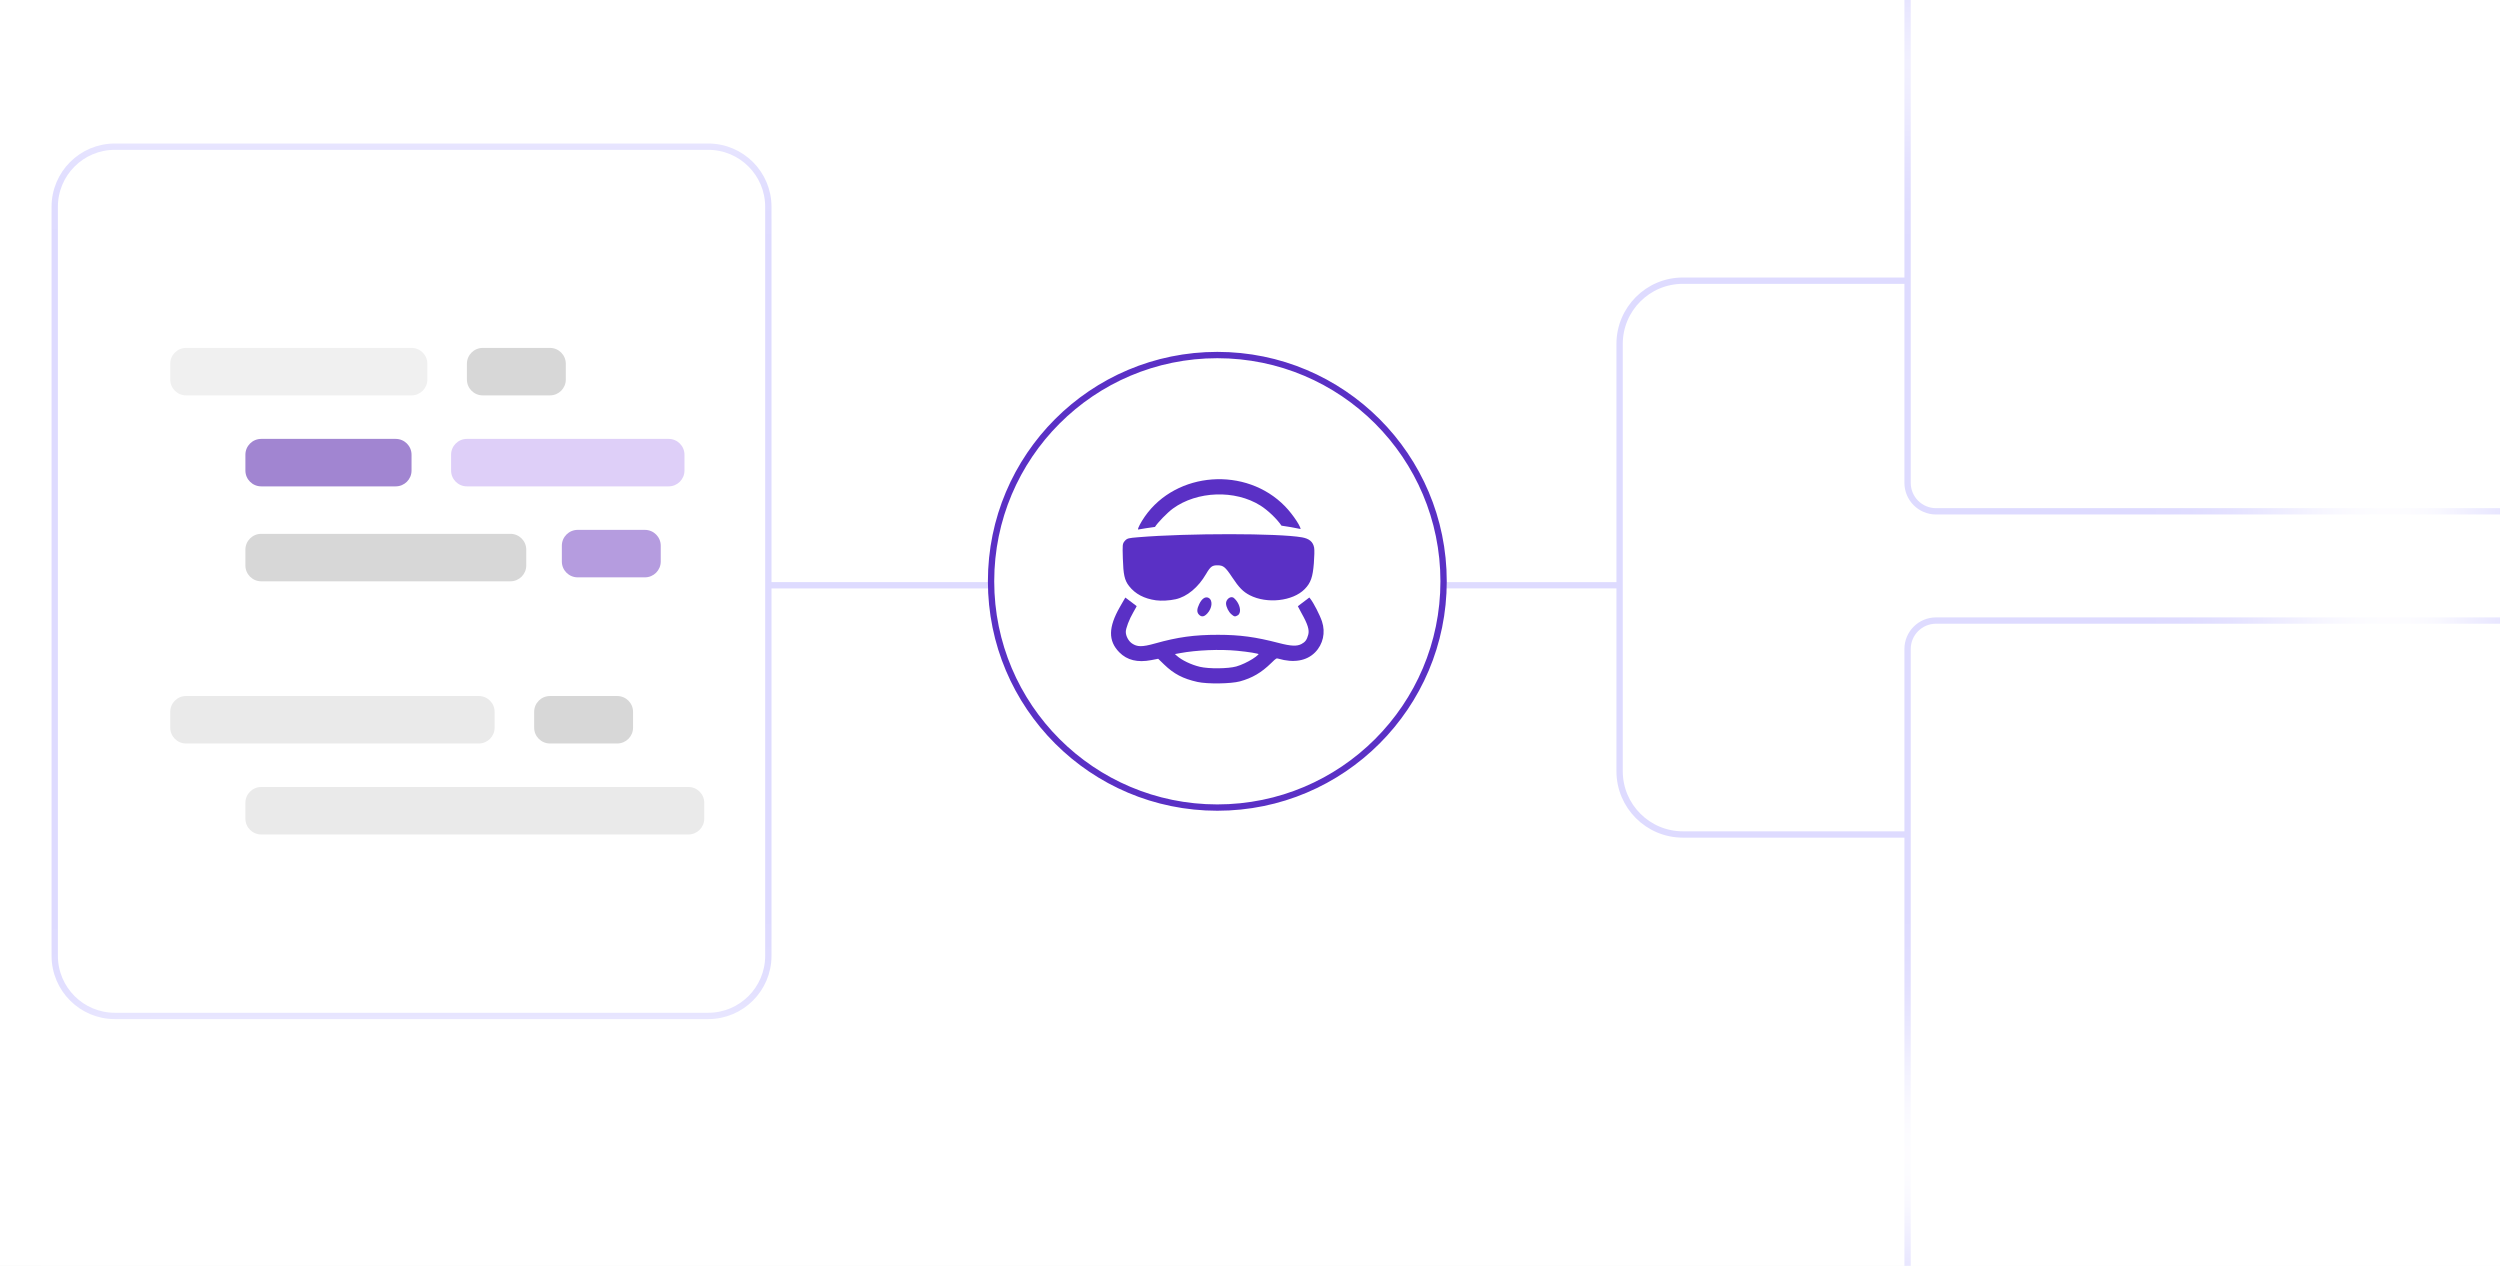
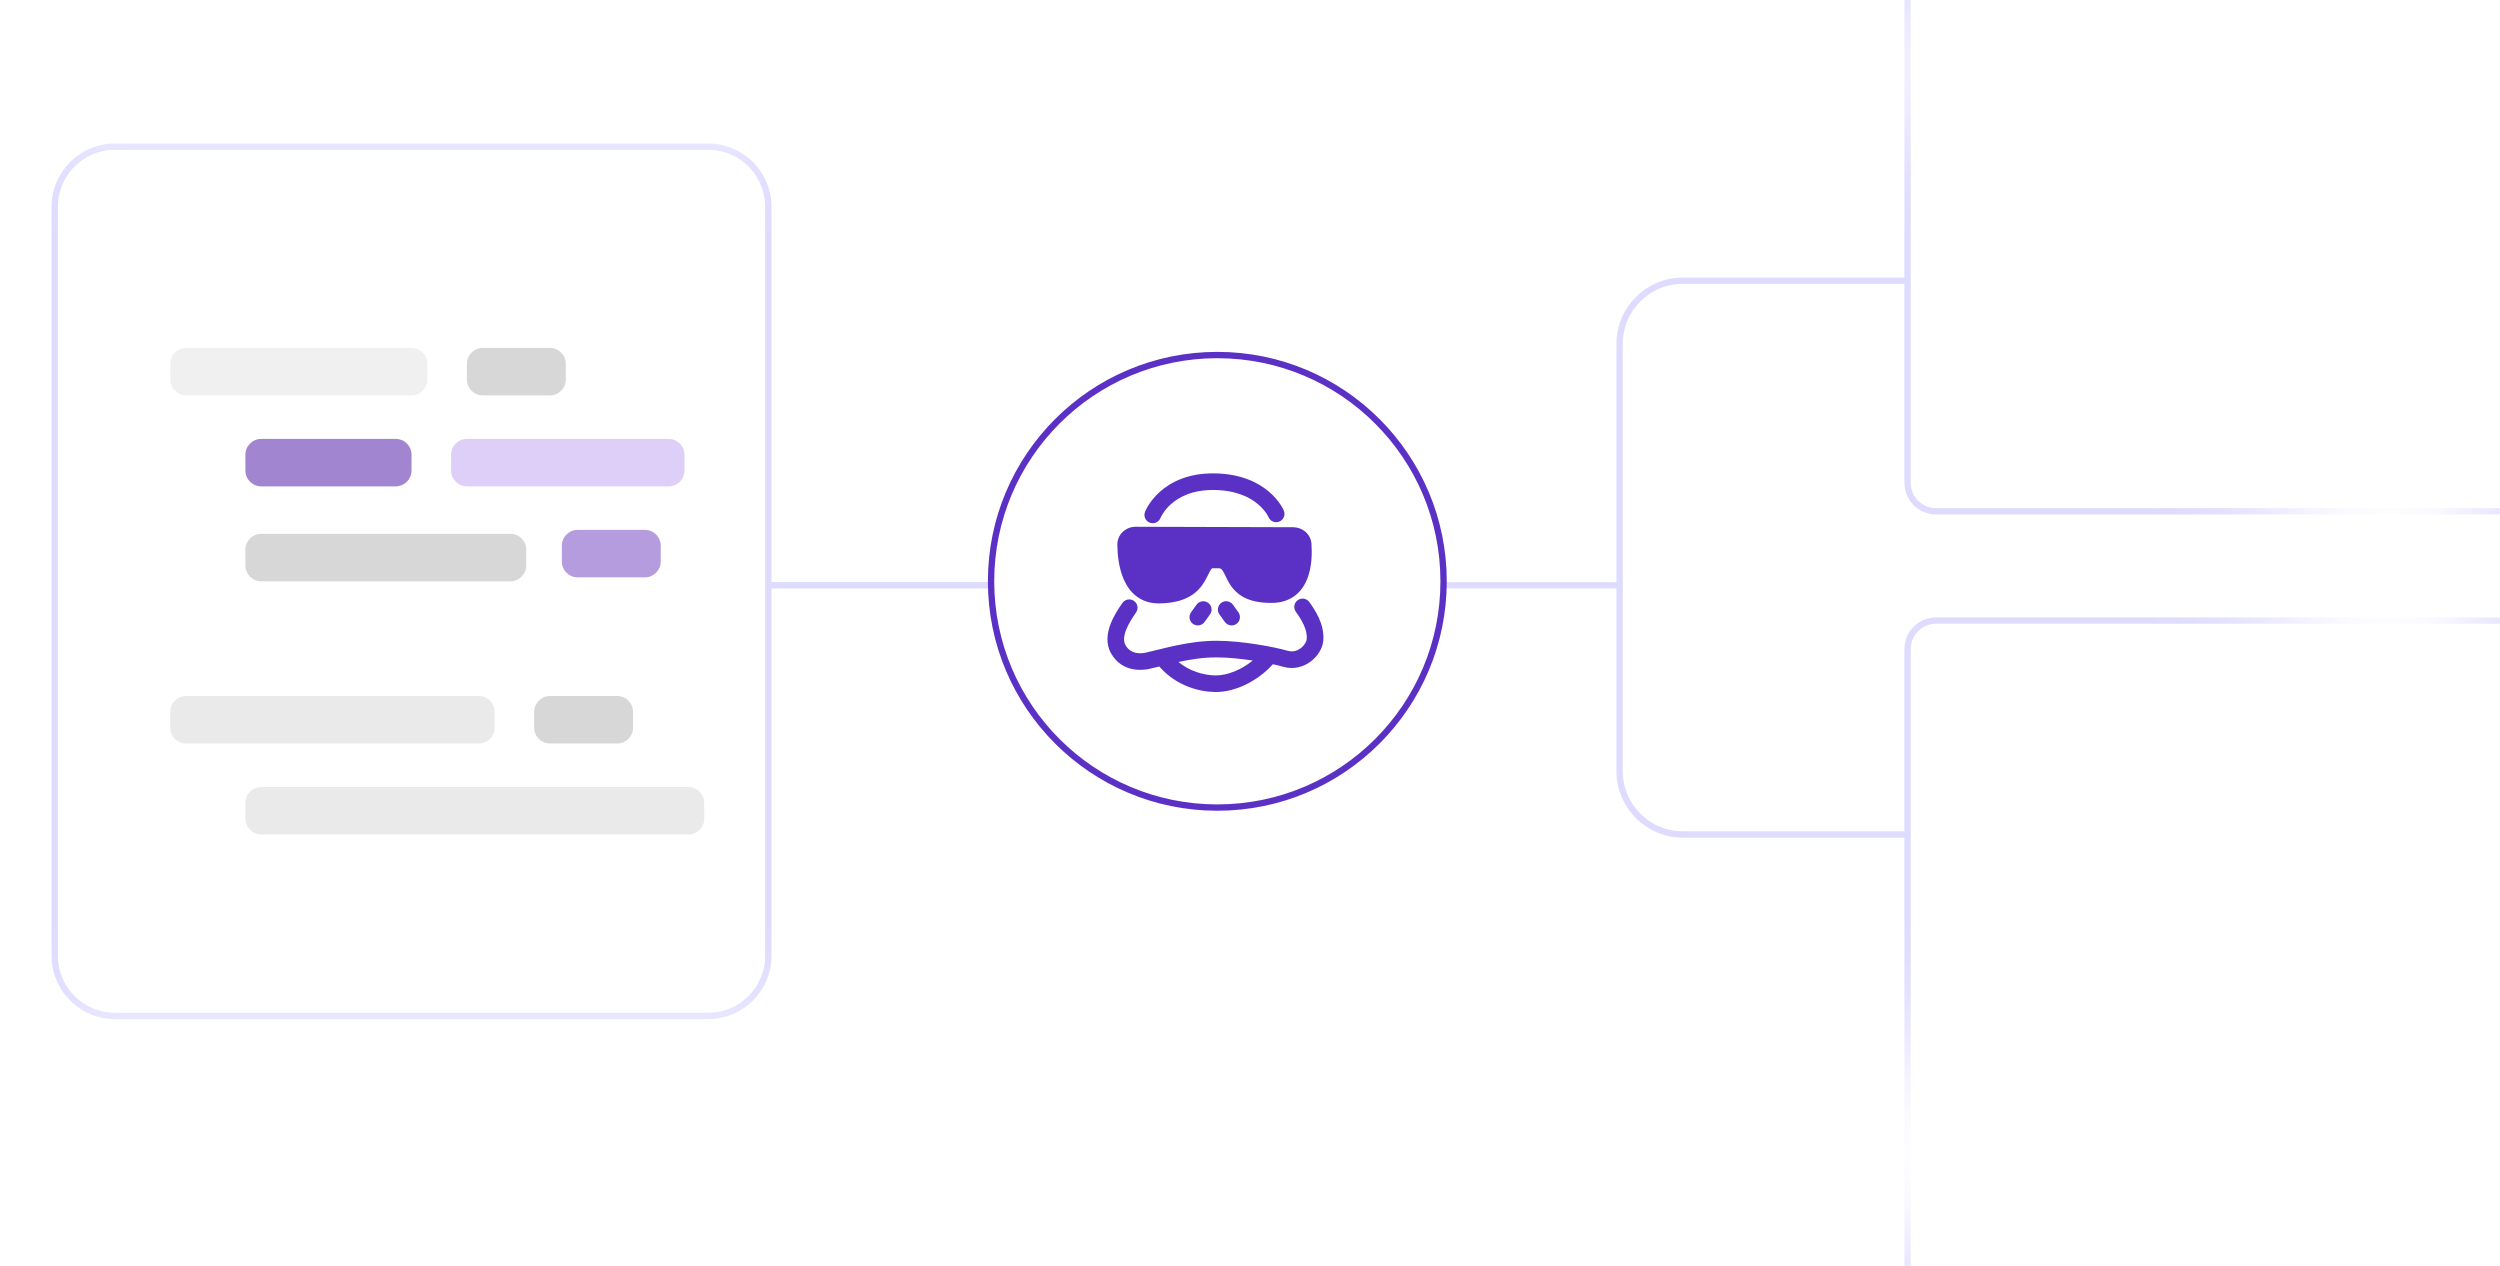
<svg xmlns="http://www.w3.org/2000/svg" width="395" height="200" viewBox="0 0 395 200" fill="none">
-   <g clip-path="url(#clip0_1298_155206)">
+   <g clip-path="url(#clip0_1193_17934)">
    <rect width="395" height="200" fill="white" />
-     <path d="M89.647 92.472L209.647 92.472" stroke="#dedbff" />
-     <path d="M182.772 92.472H255.897M255.897 92.472V54.347C255.897 48.824 260.375 44.347 265.897 44.347H310.272M255.897 92.472V121.847C255.897 127.37 260.375 131.847 265.897 131.847H302.772" stroke="#dedbff" />
-     <rect x="8.647" y="23.174" width="112.75" height="137.345" rx="9.5" fill="white" stroke="#dedbff" />
-     <rect x="301.397" y="-35.778" width="180.25" height="116.568" rx="4.5" fill="white" stroke="#dedbff" />
-     <rect x="301.397" y="98.047" width="180.25" height="116.568" rx="4.5" fill="white" stroke="#dedbff" />
+     <path d="M89.647 92.472L209.647 92.472" stroke="#DEDBFF" />
+     <path d="M182.772 92.472H255.897M255.897 92.472V54.347C255.897 48.824 260.375 44.347 265.897 44.347H310.272M255.897 92.472V121.847C255.897 127.37 260.375 131.847 265.897 131.847H302.772" stroke="#DEDBFF" />
+     <rect x="8.647" y="23.174" width="112.75" height="137.345" rx="9.5" fill="white" stroke="#DEDBFF" />
+     <rect x="301.397" y="-35.778" width="180.25" height="116.568" rx="4.5" fill="white" stroke="#DEDBFF" />
+     <rect x="301.397" y="98.047" width="180.25" height="116.568" rx="4.5" fill="white" stroke="#DEDBFF" />
    <rect x="156.587" y="56.097" width="71.5" height="71.5" rx="35.75" fill="white" />
-     <rect x="156.587" y="56.097" width="71.5" height="71.5" rx="35.75" stroke="#5a30c5" />
-     <path fill-rule="evenodd" clip-rule="evenodd" d="M207.015 94.58C207.281 94.908 207.663 95.563 208.016 96.249C208.37 96.938 208.707 97.682 208.876 98.196C209.455 99.948 209.045 101.794 207.783 103.075C206.433 104.444 204.37 104.769 201.979 104.07C201.875 104.04 201.815 104.028 201.768 104.027C201.731 104.027 201.69 104.036 201.628 104.07C201.56 104.109 201.472 104.176 201.341 104.293C201.211 104.409 201.049 104.566 200.835 104.776C199.293 106.282 197.853 107.125 195.912 107.657C195.191 107.854 193.897 107.961 192.606 107.978C191.314 107.995 189.987 107.923 189.198 107.747C186.918 107.238 185.471 106.483 183.927 104.988L182.995 104.087L181.883 104.301C179.746 104.71 178.085 104.321 176.849 103.062C175.966 102.163 175.521 101.17 175.541 99.991C175.56 98.824 176.034 97.497 176.932 95.92C177.161 95.516 177.376 95.143 177.537 94.867C177.618 94.729 177.687 94.615 177.736 94.533C177.76 94.493 177.781 94.458 177.797 94.433C177.801 94.426 177.803 94.419 177.807 94.413L179.595 95.766C179.565 95.828 179.525 95.91 179.476 96.004C179.373 96.194 179.233 96.445 179.079 96.709C178.745 97.281 178.439 97.929 178.22 98.506C177.997 99.093 177.874 99.579 177.876 99.842C177.878 100.164 177.982 100.528 178.161 100.862C178.34 101.195 178.587 101.484 178.856 101.666C179.276 101.949 179.672 102.089 180.209 102.093C180.759 102.096 181.467 101.958 182.511 101.664C186.074 100.659 188.706 100.298 192.461 100.3C195.9 100.301 198.363 100.634 202.044 101.592C204.038 102.111 204.923 102.124 205.63 101.756C205.935 101.596 206.145 101.427 206.307 101.208C206.469 100.986 206.593 100.698 206.701 100.285C206.894 99.552 206.661 98.695 205.661 96.915C205.446 96.534 205.257 96.179 205.126 95.913C205.103 95.866 205.083 95.821 205.063 95.779L206.874 94.406L207.015 94.58ZM195.492 102.823C192.753 102.556 189.077 102.707 186.458 103.193L185.638 103.344L185.932 103.608C186.705 104.307 188.205 105.031 189.591 105.359C190.283 105.522 191.395 105.6 192.505 105.59C193.616 105.579 194.694 105.48 195.32 105.305C196.149 105.074 197.166 104.581 197.916 104.107C198.292 103.87 198.589 103.646 198.761 103.469C198.813 103.416 198.845 103.37 198.866 103.338C198.857 103.335 198.847 103.332 198.836 103.328C198.776 103.309 198.695 103.288 198.597 103.265C198.4 103.218 198.138 103.166 197.825 103.115C197.2 103.013 196.38 102.91 195.492 102.823Z" fill="#5a30c5" />
-     <path d="M190.132 94.566C190.383 94.378 190.68 94.313 190.96 94.465C191.345 94.675 191.454 95.131 191.406 95.565C191.356 96.01 191.139 96.502 190.778 96.897C190.553 97.142 190.334 97.323 190.101 97.371C189.84 97.425 189.625 97.304 189.441 97.117C189.253 96.925 189.163 96.692 189.178 96.406C189.192 96.136 189.299 95.822 189.476 95.451C189.663 95.056 189.887 94.748 190.132 94.566Z" fill="#5a30c5" />
-     <path d="M194.042 94.6C194.223 94.427 194.498 94.292 194.769 94.379C194.841 94.403 194.909 94.45 194.964 94.494C195.023 94.541 195.084 94.602 195.146 94.668C195.269 94.799 195.4 94.965 195.51 95.138C195.757 95.526 195.899 95.954 195.922 96.324C195.943 96.68 195.854 97.06 195.543 97.23C195.463 97.273 195.386 97.315 195.32 97.342C195.247 97.372 195.162 97.394 195.065 97.377C194.976 97.361 194.899 97.315 194.832 97.269C194.764 97.222 194.682 97.154 194.585 97.076C194.35 96.888 194.135 96.585 193.979 96.275C193.825 95.967 193.712 95.619 193.712 95.33C193.712 95.045 193.857 94.778 194.042 94.6Z" fill="#5a30c5" />
-     <path d="M194.319 84.4C199.328 84.403 203.842 84.568 205.711 84.899C206.267 84.998 206.707 85.167 207.031 85.437C207.36 85.712 207.551 86.078 207.635 86.535C207.667 86.71 207.676 87.078 207.667 87.508C207.658 87.948 207.631 88.48 207.59 88.995C207.504 90.075 207.384 90.853 207.163 91.481C206.939 92.118 206.615 92.594 206.14 93.078C205.189 94.047 203.686 94.63 202.104 94.804C200.52 94.978 198.822 94.746 197.464 94.046C196.405 93.499 195.744 92.814 194.7 91.232C194.139 90.382 193.784 89.912 193.459 89.647C193.153 89.399 192.866 89.325 192.402 89.318C191.941 89.311 191.666 89.37 191.421 89.549C191.163 89.738 190.914 90.079 190.551 90.702C189.33 92.798 187.562 94.281 185.747 94.68C184.757 94.897 183.502 94.967 182.644 94.849C180.796 94.595 179.367 93.848 178.392 92.598C177.67 91.672 177.484 90.769 177.41 88.245C177.377 87.145 177.361 86.56 177.395 86.208C177.413 86.026 177.446 85.889 177.505 85.768C177.562 85.65 177.641 85.559 177.719 85.468C177.798 85.377 177.877 85.292 177.979 85.222C178.082 85.151 178.2 85.099 178.349 85.061C178.635 84.987 179.076 84.946 179.838 84.883C183.765 84.558 189.303 84.397 194.319 84.4Z" fill="#5a30c5" />
-     <path d="M180.889 81.601C185.881 74.465 196.889 73.674 203.036 79.998C203.693 80.674 204.38 81.565 204.861 82.306C205.1 82.676 205.294 83.017 205.407 83.28C205.453 83.387 205.484 83.493 205.503 83.587C204.511 83.375 203.498 83.198 202.471 83.053L202.463 83.039C201.738 81.969 200.309 80.606 199.138 79.871C195.135 77.36 189.151 77.567 185.322 80.35C184.88 80.671 184.26 81.241 183.698 81.82C183.154 82.381 182.686 82.93 182.487 83.255C181.495 83.389 180.594 83.53 179.806 83.668C179.804 83.638 179.804 83.61 179.808 83.587C179.816 83.527 179.835 83.461 179.858 83.396C179.906 83.264 179.987 83.095 180.085 82.908C180.283 82.531 180.572 82.055 180.889 81.601Z" fill="#5a30c5" />
-     <g filter="url(#filter0_f_1298_155206)">
+     <rect x="156.587" y="56.097" width="71.5" height="71.5" rx="35.75" stroke="#5A30C5" />
+     <path d="M204.328 84.616C199.581 84.602 184.344 84.555 179.431 84.54C178.557 84.538 177.842 85.201 177.853 86.075C177.887 88.783 178.544 94.11 183.185 94.028C190.772 93.893 188.81 88.457 191.668 88.475H192.575C195.863 88.561 193.583 94.048 201.007 93.944C205.861 93.877 206.085 88.607 205.901 86.02C205.843 85.204 205.146 84.618 204.328 84.616Z" fill="#5A30C5" />
+     <path d="M205.043 94.827C205.633 94.404 206.453 94.539 206.875 95.128C207.806 96.427 209.271 98.612 209.085 101.167C208.992 102.436 208.183 103.688 207.113 104.5C206 105.345 204.436 105.844 202.732 105.346C202.317 105.224 201.758 105.089 201.101 104.947L200.869 105.201C198.86 107.392 195.345 109.395 191.965 109.34C189.332 109.297 185.925 108.292 183.435 105.598L183.169 105.311C182.587 105.454 182.024 105.591 181.481 105.709L181.463 105.712L181.447 105.716C180.475 105.899 177.323 106.286 175.563 103.26C174.652 101.693 174.952 99.968 175.452 98.641C175.96 97.292 176.783 96.062 177.344 95.265C177.761 94.672 178.58 94.53 179.173 94.947C179.765 95.364 179.907 96.182 179.491 96.775C178.947 97.548 178.293 98.549 177.909 99.567C177.517 100.606 177.509 101.385 177.832 101.94C178.665 103.372 180.123 103.292 180.954 103.136C183.657 102.547 187.841 101.204 192.357 101.246C196.157 101.246 201.365 102.211 203.469 102.827C204.232 103.05 204.947 102.848 205.525 102.409C206.147 101.937 206.442 101.321 206.467 100.976C206.577 99.467 205.696 97.99 204.741 96.657C204.319 96.068 204.454 95.249 205.043 94.827ZM192.344 103.871C190.154 103.849 188.094 104.181 186.19 104.595C187.989 106.079 190.213 106.687 192.008 106.716C194.007 106.748 196.273 105.724 197.932 104.367C196.073 104.084 194.047 103.871 192.357 103.871H192.344ZM189.051 95.542C189.474 94.953 190.294 94.819 190.883 95.242C191.471 95.665 191.605 96.486 191.181 97.075L190.32 98.272C189.897 98.86 189.077 98.994 188.488 98.571C187.9 98.147 187.767 97.327 188.19 96.739L189.051 95.542ZM192.972 95.242C193.56 94.819 194.38 94.954 194.804 95.542L195.665 96.739C196.088 97.327 195.954 98.147 195.366 98.571C194.778 98.994 193.957 98.86 193.533 98.272L192.672 97.075C192.249 96.486 192.384 95.665 192.972 95.242ZM204.332 83.302C205.761 83.307 207.099 84.352 207.211 85.927C207.306 87.276 207.314 89.477 206.567 91.402C206.187 92.383 205.587 93.351 204.65 94.078C203.699 94.816 202.491 95.237 201.025 95.257C199.014 95.285 197.515 94.937 196.371 94.287C195.212 93.628 194.55 92.732 194.096 91.924C193.879 91.537 193.695 91.142 193.55 90.844C193.393 90.522 193.276 90.3 193.158 90.129C193.047 89.969 192.966 89.902 192.908 89.868C192.87 89.845 192.804 89.814 192.682 89.797L192.54 89.787H191.659C191.529 89.786 191.495 89.811 191.492 89.814C191.472 89.826 191.409 89.874 191.299 90.039C191.184 90.214 191.069 90.437 190.906 90.769C190.753 91.078 190.563 91.468 190.329 91.863C189.844 92.68 189.141 93.567 187.959 94.241C186.791 94.906 185.259 95.303 183.208 95.339C181.777 95.365 180.578 94.968 179.616 94.255C178.673 93.555 178.032 92.607 177.595 91.638C176.734 89.728 176.558 87.5 176.54 86.092C176.519 84.419 177.895 83.224 179.436 83.228C184.349 83.243 199.585 83.289 204.332 83.302ZM179.428 85.853C179.326 85.853 179.256 85.889 179.218 85.926C179.184 85.959 179.164 85.998 179.165 86.058C179.182 87.358 179.352 89.148 179.988 90.558C180.299 91.249 180.696 91.786 181.181 92.147C181.649 92.493 182.272 92.731 183.162 92.716C184.904 92.685 185.972 92.35 186.659 91.959C187.332 91.576 187.742 91.08 188.072 90.524C188.245 90.232 188.388 89.938 188.551 89.607C188.703 89.299 188.888 88.927 189.109 88.592C189.336 88.249 189.647 87.873 190.097 87.591C190.562 87.299 191.091 87.159 191.668 87.162H192.609C193.214 87.178 193.763 87.323 194.246 87.609C194.721 87.891 195.06 88.265 195.314 88.631C195.56 88.985 195.753 89.371 195.911 89.696C196.081 90.046 196.216 90.34 196.384 90.638C196.699 91.199 197.065 91.661 197.668 92.004C198.288 92.356 199.287 92.656 200.988 92.632C201.949 92.619 202.589 92.354 203.04 92.004C203.504 91.644 203.86 91.12 204.119 90.452C204.652 89.079 204.68 87.351 204.592 86.113C204.589 86.067 204.572 86.032 204.535 85.999C204.493 85.963 204.421 85.928 204.324 85.927C199.577 85.914 184.34 85.868 179.428 85.853ZM191.903 74.793C196.06 74.85 198.792 76.235 200.498 77.691C201.342 78.41 201.917 79.132 202.286 79.685C202.471 79.962 202.606 80.198 202.697 80.373C202.742 80.459 202.777 80.531 202.802 80.585C202.814 80.612 202.825 80.635 202.832 80.653C202.836 80.662 202.84 80.671 202.843 80.677C202.844 80.681 202.845 80.684 202.847 80.686C202.847 80.688 202.847 80.689 202.848 80.69L202.849 80.692C202.849 80.692 202.839 80.698 201.761 81.143L202.849 80.692C203.125 81.362 202.806 82.13 202.136 82.407C201.508 82.666 200.795 82.402 200.48 81.816L200.425 81.699C200.426 81.701 200.426 81.702 200.427 81.703L200.42 81.69C200.411 81.671 200.395 81.635 200.369 81.586C200.318 81.488 200.231 81.334 200.104 81.143C199.847 80.759 199.427 80.227 198.795 79.688C197.55 78.626 195.406 77.467 191.867 77.418C188.361 77.37 186.24 78.555 185.001 79.668C184.37 80.235 183.948 80.802 183.688 81.217C183.559 81.424 183.471 81.593 183.418 81.702C183.391 81.756 183.374 81.795 183.364 81.817C183.359 81.828 183.357 81.834 183.356 81.836L183.359 81.83C183.359 81.83 183.359 81.828 183.358 81.827C183.098 82.503 182.341 82.841 181.664 82.582C180.988 82.323 180.649 81.563 180.908 80.886L182.071 81.332C180.98 80.914 180.913 80.888 180.91 80.885L180.911 80.88C180.912 80.877 180.913 80.874 180.915 80.871C180.917 80.864 180.921 80.856 180.925 80.847C180.932 80.828 180.942 80.805 180.954 80.776C180.979 80.72 181.012 80.644 181.057 80.552C181.146 80.368 181.279 80.118 181.462 79.825C181.828 79.24 182.402 78.474 183.246 77.715C184.959 76.177 187.714 74.736 191.903 74.793Z" fill="#5A30C5" />
+     <g filter="url(#filter0_f_1193_17934)">
      <rect x="-19.852" y="-20.5" width="393" height="37.5" fill="white" />
    </g>
-     <g filter="url(#filter1_f_1298_155206)">
+     <g filter="url(#filter1_f_1193_17934)">
      <rect x="-19.852" y="166" width="393" height="43.5" fill="white" />
    </g>
-     <g filter="url(#filter2_f_1298_155206)">
+     <g filter="url(#filter2_f_1193_17934)">
      <rect x="401.519" y="-8" width="208" height="40.852" transform="rotate(90 401.519 -8)" fill="white" />
    </g>
    <rect x="26.898" y="54.971" width="40.625" height="7.5" rx="2.5" fill="#F0F0F0" />
    <rect x="73.772" y="54.971" width="15.625" height="7.5" rx="2.5" fill="#D7D7D7" />
    <rect x="26.898" y="109.971" width="51.25" height="7.5" rx="2.5" fill="#EAEAEA" />
    <rect x="84.397" y="109.971" width="15.625" height="7.5" rx="2.5" fill="#D7D7D7" />
    <rect x="88.772" y="83.721" width="15.625" height="7.5" rx="2.5" fill="#B59CDF" />
    <rect x="38.773" y="69.346" width="26.25" height="7.5" rx="2.5" fill="#A185D1" />
    <rect x="38.773" y="124.346" width="72.5" height="7.5" rx="2.5" fill="#EAEAEA" />
    <rect x="71.272" y="69.346" width="36.875" height="7.5" rx="2.5" fill="#DECFF8" />
    <rect x="38.773" y="84.346" width="44.375" height="7.5" rx="2.5" fill="#D7D7D7" />
  </g>
  <defs>
-     <filter id="filter0_f_1298_155206" x="-39.852" y="-40.5" width="433" height="77.5" filterUnits="userSpaceOnUse" color-interpolation-filters="sRGB">
+     <filter id="filter0_f_1193_17934" x="-39.852" y="-40.5" width="433" height="77.5" filterUnits="userSpaceOnUse" color-interpolation-filters="sRGB">
      <feFlood flood-opacity="0" result="BackgroundImageFix" />
      <feBlend mode="normal" in="SourceGraphic" in2="BackgroundImageFix" result="shape" />
-       <feGaussianBlur stdDeviation="10" result="effect1_foregroundBlur_1298_155206" />
+       <feGaussianBlur stdDeviation="10" result="effect1_foregroundBlur_1193_17934" />
    </filter>
-     <filter id="filter1_f_1298_155206" x="-39.852" y="146" width="433" height="83.5" filterUnits="userSpaceOnUse" color-interpolation-filters="sRGB">
+     <filter id="filter1_f_1193_17934" x="-39.852" y="146" width="433" height="83.5" filterUnits="userSpaceOnUse" color-interpolation-filters="sRGB">
      <feFlood flood-opacity="0" result="BackgroundImageFix" />
      <feBlend mode="normal" in="SourceGraphic" in2="BackgroundImageFix" result="shape" />
-       <feGaussianBlur stdDeviation="10" result="effect1_foregroundBlur_1298_155206" />
+       <feGaussianBlur stdDeviation="10" result="effect1_foregroundBlur_1193_17934" />
    </filter>
-     <filter id="filter2_f_1298_155206" x="340.667" y="-28" width="80.852" height="248" filterUnits="userSpaceOnUse" color-interpolation-filters="sRGB">
+     <filter id="filter2_f_1193_17934" x="340.667" y="-28" width="80.852" height="248" filterUnits="userSpaceOnUse" color-interpolation-filters="sRGB">
      <feFlood flood-opacity="0" result="BackgroundImageFix" />
      <feBlend mode="normal" in="SourceGraphic" in2="BackgroundImageFix" result="shape" />
-       <feGaussianBlur stdDeviation="10" result="effect1_foregroundBlur_1298_155206" />
+       <feGaussianBlur stdDeviation="10" result="effect1_foregroundBlur_1193_17934" />
    </filter>
-     <clipPath id="clip0_1298_155206">
+     <clipPath id="clip0_1193_17934">
      <rect width="395" height="200" fill="white" />
    </clipPath>
  </defs>
</svg>
